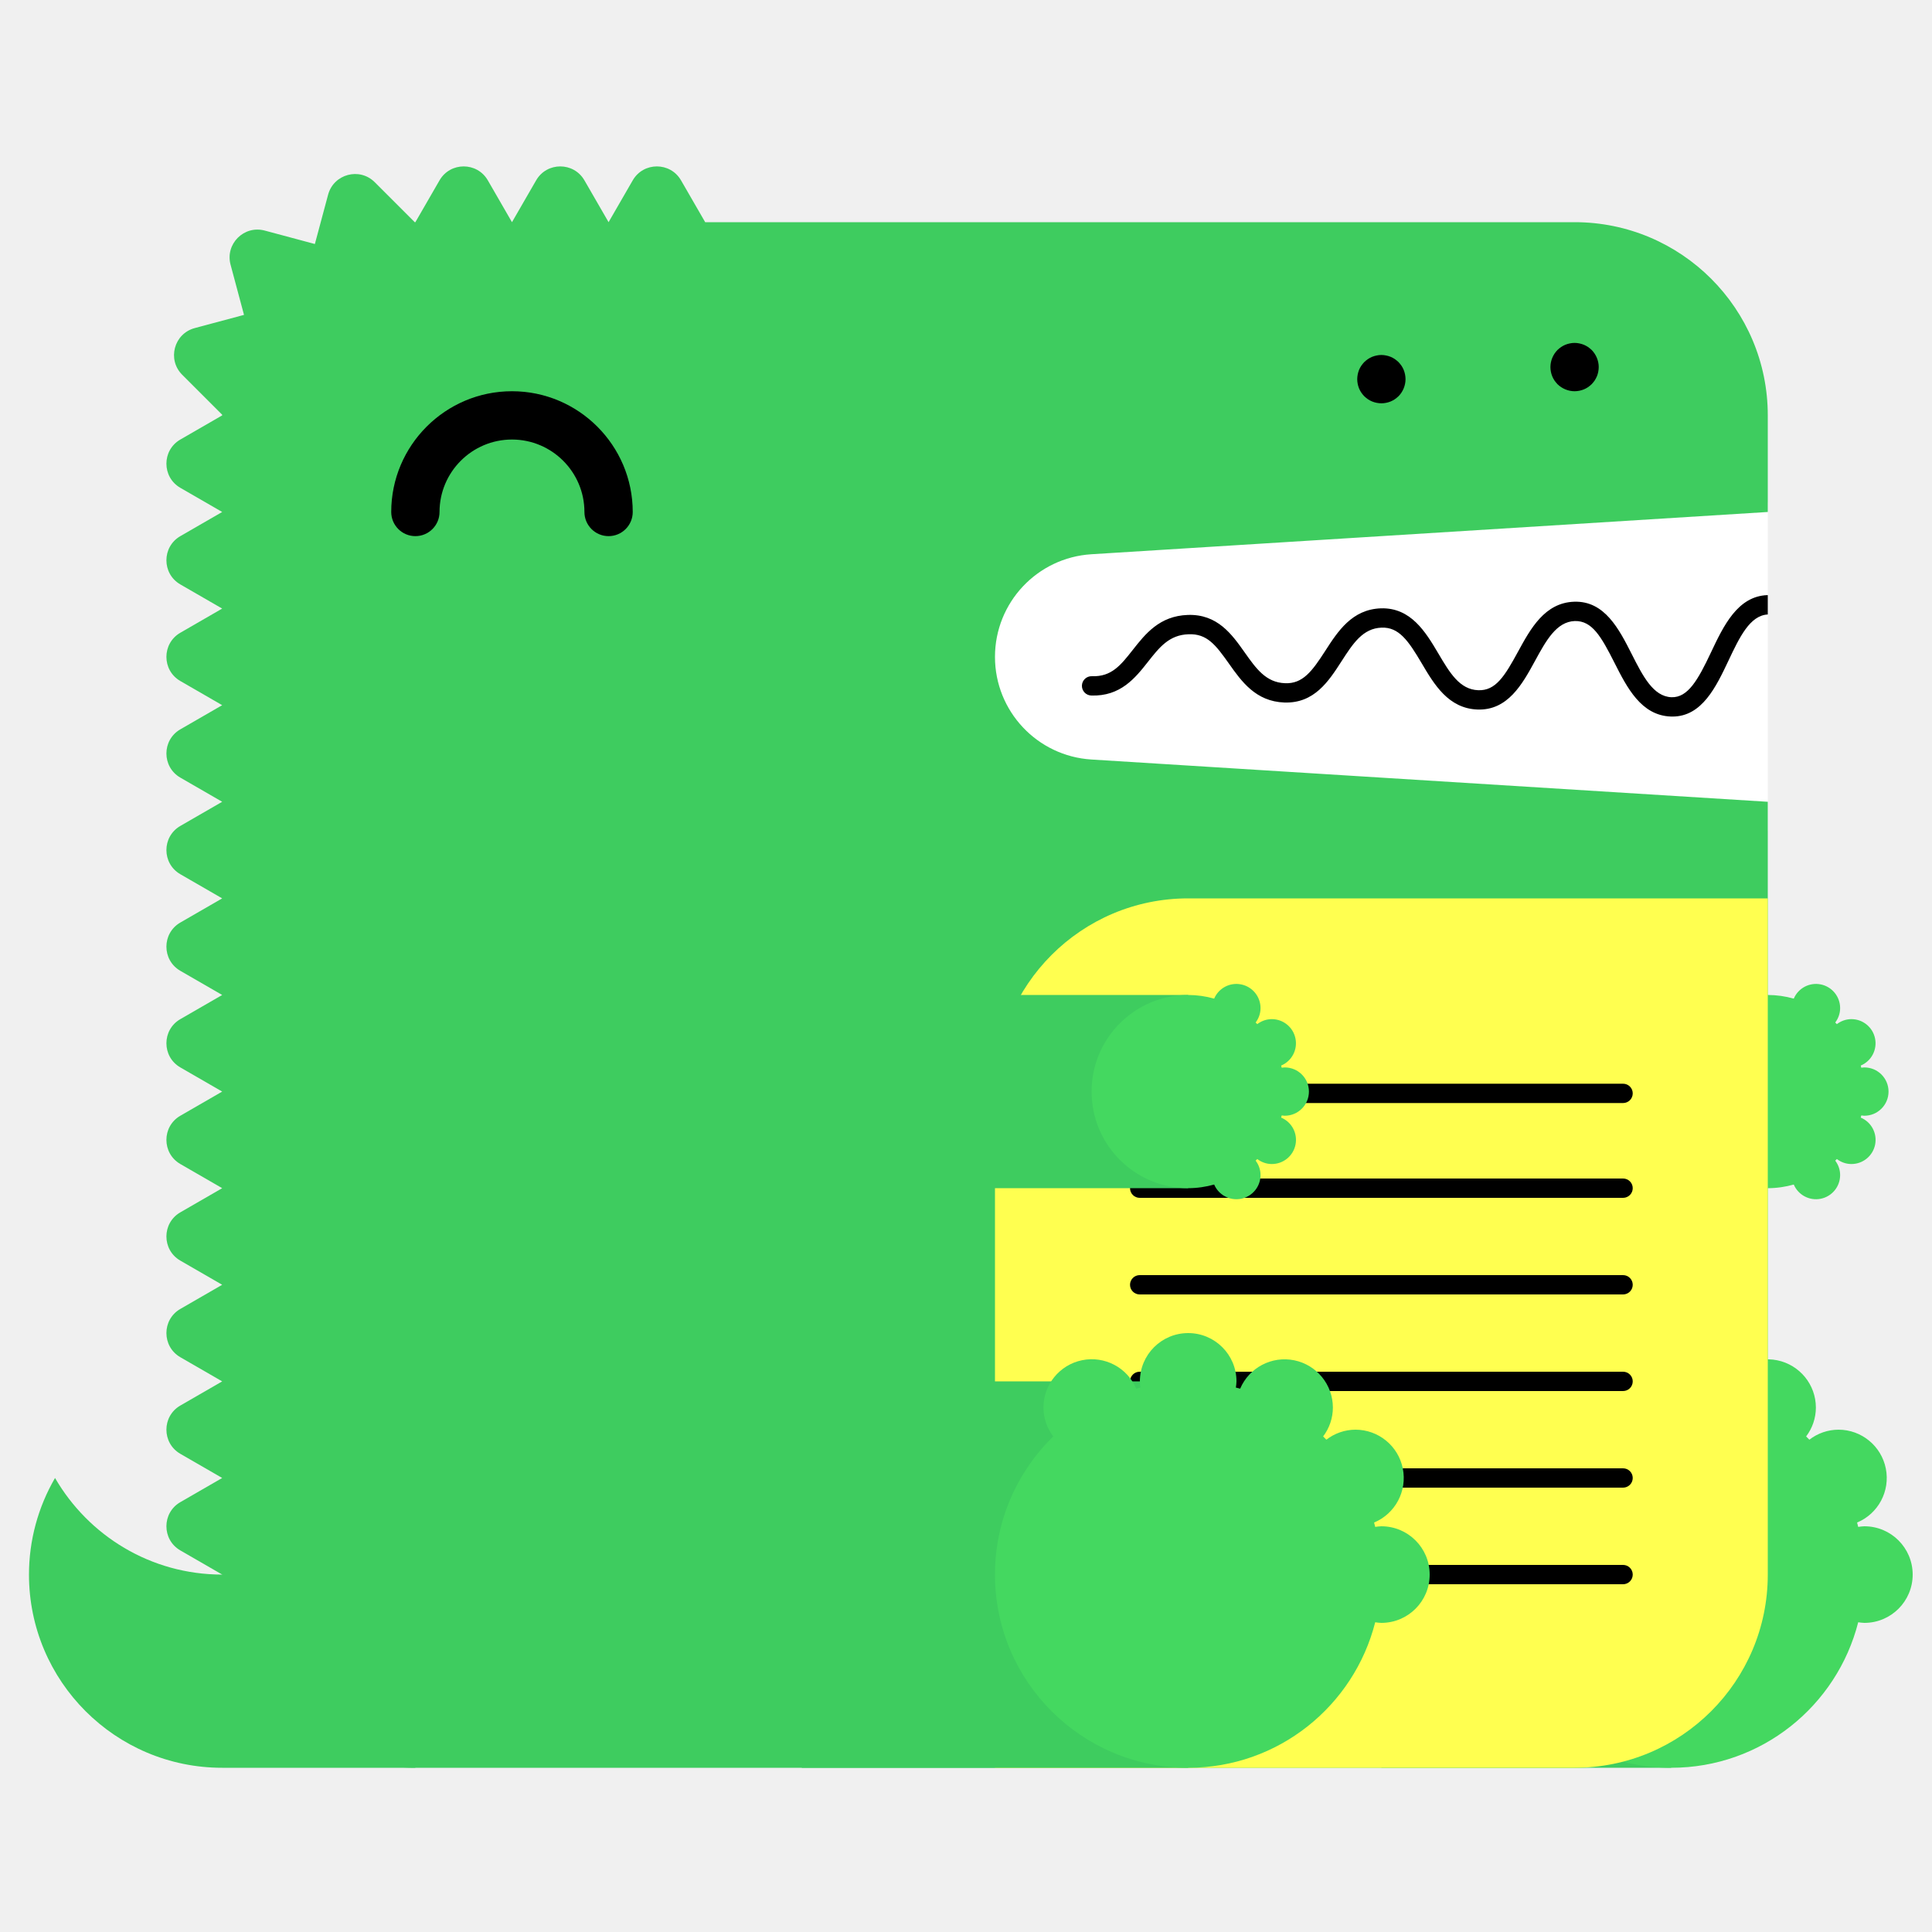
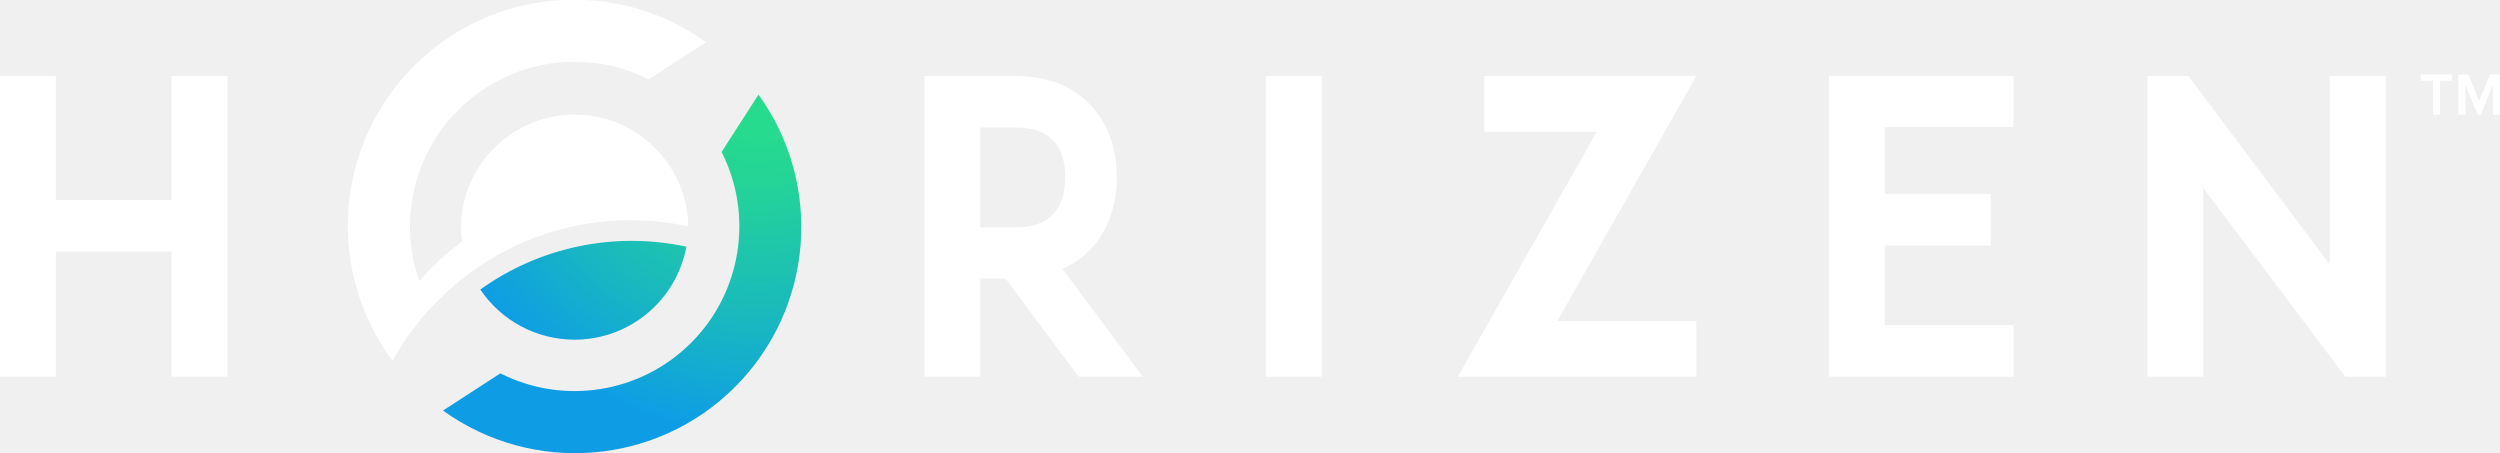
- <svg xmlns="http://www.w3.org/2000/svg" width="200" height="200" viewBox="0 0 200 200">
-   <g fill="none" fill-rule="evenodd">
-     <path fill="#FFF" d="M99 52h84v34H99z" />
-     <path d="M23 163c-7.398 0-13.843-4.027-17.303-10A19.886 19.886 0 0 0 3 163c0 11.046 8.954 20 20 20h20v-20H23z" fill="#3ECC5F" />
-     <path d="M112.98 57.376L183 53V43c0-11.046-8.954-20-20-20H73l-2.5-4.33c-1.112-1.925-3.889-1.925-5 0L63 23l-2.5-4.33c-1.111-1.925-3.889-1.925-5 0L53 23l-2.5-4.33c-1.111-1.925-3.889-1.925-5 0L43 23c-.022 0-.042.003-.065.003l-4.142-4.141c-1.57-1.571-4.252-.853-4.828 1.294l-1.369 5.104-5.192-1.392c-2.148-.575-4.111 1.389-3.535 3.536l1.39 5.193-5.102 1.367c-2.148.576-2.867 3.259-1.296 4.83l4.142 4.142c0 .021-.003.042-.003.064l-4.33 2.5c-1.925 1.111-1.925 3.889 0 5L23 53l-4.33 2.5c-1.925 1.111-1.925 3.889 0 5L23 63l-4.33 2.5c-1.925 1.111-1.925 3.889 0 5L23 73l-4.33 2.5c-1.925 1.111-1.925 3.889 0 5L23 83l-4.33 2.5c-1.925 1.111-1.925 3.889 0 5L23 93l-4.33 2.5c-1.925 1.111-1.925 3.889 0 5L23 103l-4.33 2.5c-1.925 1.111-1.925 3.889 0 5L23 113l-4.33 2.5c-1.925 1.111-1.925 3.889 0 5L23 123l-4.33 2.5c-1.925 1.111-1.925 3.889 0 5L23 133l-4.33 2.5c-1.925 1.111-1.925 3.889 0 5L23 143l-4.33 2.5c-1.925 1.111-1.925 3.889 0 5L23 153l-4.33 2.5c-1.925 1.111-1.925 3.889 0 5L23 163c0 11.046 8.954 20 20 20h120c11.046 0 20-8.954 20-20V83l-70.02-4.376A10.645 10.645 0 0 1 103 68c0-5.621 4.37-10.273 9.98-10.624" fill="#3ECC5F" />
-     <path fill="#3ECC5F" d="M143 183h30v-40h-30z" />
-     <path d="M193 158c-.219 0-.428.037-.639.064-.038-.15-.074-.301-.116-.451A5 5 0 0 0 190.32 148a4.96 4.96 0 0 0-3.016 1.036 26.531 26.531 0 0 0-.335-.336 4.955 4.955 0 0 0 1.011-2.987 5 5 0 0 0-9.599-1.959c-.148-.042-.297-.077-.445-.115.027-.211.064-.42.064-.639a5 5 0 0 0-5-5 5 5 0 0 0-5 5c0 .219.037.428.064.639-.148.038-.297.073-.445.115a4.998 4.998 0 0 0-9.599 1.959c0 1.125.384 2.151 1.011 2.987-3.717 3.632-6.031 8.693-6.031 14.3 0 11.046 8.954 20 20 20 9.339 0 17.16-6.41 19.361-15.064.211.027.42.064.639.064a5 5 0 0 0 5-5 5 5 0 0 0-5-5" fill="#44D860" />
-     <path fill="#3ECC5F" d="M153 123h30v-20h-30z" />
-     <path d="M193 115.5a2.5 2.5 0 1 0 0-5c-.109 0-.214.019-.319.032-.02-.075-.037-.15-.058-.225a2.501 2.501 0 0 0-.963-4.807c-.569 0-1.088.197-1.508.518a6.653 6.653 0 0 0-.168-.168c.314-.417.506-.931.506-1.494a2.5 2.5 0 0 0-4.8-.979A9.987 9.987 0 0 0 183 103c-5.522 0-10 4.478-10 10s4.478 10 10 10c.934 0 1.833-.138 2.69-.377a2.5 2.5 0 0 0 4.8-.979c0-.563-.192-1.077-.506-1.494.057-.055.113-.111.168-.168.42.321.939.518 1.508.518a2.5 2.5 0 0 0 .963-4.807c.021-.074.038-.15.058-.225.105.013.21.032.319.032" fill="#44D860" />
-     <path d="M63 55.5a2.5 2.5 0 0 1-2.5-2.5c0-4.136-3.364-7.5-7.5-7.5s-7.5 3.364-7.5 7.5a2.5 2.5 0 1 1-5 0c0-6.893 5.607-12.5 12.5-12.5S65.5 46.107 65.5 53a2.5 2.5 0 0 1-2.5 2.5" fill="#000" />
-     <path d="M103 183h60c11.046 0 20-8.954 20-20V93h-60c-11.046 0-20 8.954-20 20v70z" fill="#FFFF50" />
-     <path d="M168.02 124h-50.04a1 1 0 1 1 0-2h50.04a1 1 0 1 1 0 2m0 20h-50.04a1 1 0 1 1 0-2h50.04a1 1 0 1 1 0 2m0 20h-50.04a1 1 0 1 1 0-2h50.04a1 1 0 1 1 0 2m0-49.814h-50.04a1 1 0 1 1 0-2h50.04a1 1 0 1 1 0 2m0 19.814h-50.04a1 1 0 1 1 0-2h50.04a1 1 0 1 1 0 2m0 20h-50.04a1 1 0 1 1 0-2h50.04a1 1 0 1 1 0 2M183 61.611c-.012 0-.022-.006-.034-.005-3.09.105-4.552 3.196-5.842 5.923-1.346 2.85-2.387 4.703-4.093 4.647-1.889-.068-2.969-2.202-4.113-4.46-1.314-2.594-2.814-5.536-5.963-5.426-3.046.104-4.513 2.794-5.807 5.167-1.377 2.528-2.314 4.065-4.121 3.994-1.927-.07-2.951-1.805-4.136-3.813-1.321-2.236-2.848-4.75-5.936-4.664-2.994.103-4.465 2.385-5.763 4.4-1.373 2.13-2.335 3.428-4.165 3.351-1.973-.07-2.992-1.51-4.171-3.177-1.324-1.873-2.816-3.993-5.895-3.89-2.928.1-4.399 1.97-5.696 3.618-1.232 1.564-2.194 2.802-4.229 2.724a1 1 0 0 0-.072 2c3.017.101 4.545-1.8 5.872-3.487 1.177-1.496 2.193-2.787 4.193-2.855 1.926-.082 2.829 1.115 4.195 3.045 1.297 1.834 2.769 3.914 5.731 4.021 3.103.104 4.596-2.215 5.918-4.267 1.182-1.834 2.202-3.417 4.15-3.484 1.793-.067 2.769 1.35 4.145 3.681 1.297 2.197 2.766 4.686 5.787 4.796 3.125.108 4.634-2.62 5.949-5.035 1.139-2.088 2.214-4.06 4.119-4.126 1.793-.042 2.728 1.595 4.111 4.33 1.292 2.553 2.757 5.445 5.825 5.556l.169.003c3.064 0 4.518-3.075 5.805-5.794 1.139-2.41 2.217-4.68 4.067-4.773v-2z" fill="#000" />
-     <path fill="#3ECC5F" d="M83 183h40v-40H83z" />
-     <path d="M143 158c-.219 0-.428.037-.639.064-.038-.15-.074-.301-.116-.451A5 5 0 0 0 140.32 148a4.96 4.96 0 0 0-3.016 1.036 26.531 26.531 0 0 0-.335-.336 4.955 4.955 0 0 0 1.011-2.987 5 5 0 0 0-9.599-1.959c-.148-.042-.297-.077-.445-.115.027-.211.064-.42.064-.639a5 5 0 0 0-5-5 5 5 0 0 0-5 5c0 .219.037.428.064.639-.148.038-.297.073-.445.115a4.998 4.998 0 0 0-9.599 1.959c0 1.125.384 2.151 1.011 2.987-3.717 3.632-6.031 8.693-6.031 14.3 0 11.046 8.954 20 20 20 9.339 0 17.16-6.41 19.361-15.064.211.027.42.064.639.064a5 5 0 0 0 5-5 5 5 0 0 0-5-5" fill="#44D860" />
-     <path fill="#3ECC5F" d="M83 123h40v-20H83z" />
-     <path d="M133 115.5a2.5 2.5 0 1 0 0-5c-.109 0-.214.019-.319.032-.02-.075-.037-.15-.058-.225a2.501 2.501 0 0 0-.963-4.807c-.569 0-1.088.197-1.508.518a6.653 6.653 0 0 0-.168-.168c.314-.417.506-.931.506-1.494a2.5 2.5 0 0 0-4.8-.979A9.987 9.987 0 0 0 123 103c-5.522 0-10 4.478-10 10s4.478 10 10 10c.934 0 1.833-.138 2.69-.377a2.5 2.5 0 0 0 4.8-.979c0-.563-.192-1.077-.506-1.494.057-.055.113-.111.168-.168.42.321.939.518 1.508.518a2.5 2.5 0 0 0 .963-4.807c.021-.074.038-.15.058-.225.105.013.21.032.319.032" fill="#44D860" />
-     <path d="M143 41.75c-.16 0-.33-.02-.49-.05a2.52 2.52 0 0 1-.47-.14c-.15-.06-.29-.14-.431-.23-.13-.09-.259-.2-.38-.31-.109-.12-.219-.24-.309-.38s-.17-.28-.231-.43a2.619 2.619 0 0 1-.189-.96c0-.16.02-.33.05-.49.03-.16.08-.31.139-.47.061-.15.141-.29.231-.43.09-.13.2-.26.309-.38.121-.11.25-.22.38-.31.141-.09.281-.17.431-.23.149-.06.31-.11.47-.14.32-.07.65-.07.98 0 .159.03.32.08.47.14.149.06.29.14.43.23.13.09.259.2.38.31.11.12.22.25.31.38.09.14.17.28.23.43.06.16.11.31.14.47.029.16.05.33.05.49 0 .66-.271 1.31-.73 1.77-.121.11-.25.22-.38.31-.14.09-.281.17-.43.23a2.565 2.565 0 0 1-.96.19m20-1.25c-.66 0-1.3-.27-1.771-.73a3.802 3.802 0 0 1-.309-.38c-.09-.14-.17-.28-.231-.43a2.619 2.619 0 0 1-.189-.96c0-.66.27-1.3.729-1.77.121-.11.25-.22.38-.31.141-.09.281-.17.431-.23.149-.06.31-.11.47-.14.32-.07.66-.07.98 0 .159.03.32.08.47.14.149.06.29.14.43.23.13.09.259.2.38.31.459.47.73 1.11.73 1.77 0 .16-.021.33-.05.49-.03.16-.08.32-.14.47-.07.15-.14.29-.23.43-.09.13-.2.26-.31.38-.121.11-.25.22-.38.31-.14.09-.281.17-.43.23a2.565 2.565 0 0 1-.96.19" fill="#000" />
+ <svg xmlns="http://www.w3.org/2000/svg" viewBox="0 0 718.55 130.11">
+   <defs>
+     <style>.cls-1{fill:#fff;}.cls-2{fill:url(#radial-gradient);}</style>
+     <radialGradient id="radial-gradient" cx="218.05" cy="27.12" r="109.45" gradientUnits="userSpaceOnUse">
+       <stop offset="0.1" stop-color="#26db8d" />
+       <stop offset="0.26" stop-color="#23d29a" />
+       <stop offset="0.56" stop-color="#1abbbb" />
+       <stop offset="0.89" stop-color="#0e9de5" />
+     </radialGradient>
+   </defs>
+   <g id="Layer_2" data-name="Layer 2">
+     <g id="Layer_1-2" data-name="Layer 1">
+       <polygon class="cls-1" points="49.33 57.48 16.05 57.48 16.05 21.84 0 21.84 0 108.27 16.05 108.27 16.05 72.29 49.33 72.29 49.33 108.27 65.38 108.27 65.38 21.84 49.33 21.84 49.33 57.48" />
+       <path class="cls-1" d="M313.84,71.24C318.44,66.16,321,59,321,51c0-8.17-2.47-15.2-7.12-20.33-3.56-4-10.24-8.83-21.93-8.83H265.69v86.43h16.05V80.05H289l21,28.22h18.47l-23.1-31A24.81,24.81,0,0,0,313.84,71.24ZM306.17,51c0,4.51-1.12,8-3.34,10.36-2.34,2.65-6,4-10.9,4H281.74V36.65h10.19c5,0,8.63,1.31,10.93,3.91C305.05,42.91,306.17,46.42,306.17,51Z" />
+       <rect class="cls-1" x="363.86" y="21.84" width="16.05" height="86.43" />
+       <polygon class="cls-1" points="426.61 21.84 426.61 37.88 458.94 37.88 419.01 108.27 487.56 108.27 487.56 92.22 447.63 92.22 487.56 21.84 426.61 21.84" />
+       <polygon class="cls-1" points="525.68 108.27 578.72 108.27 578.72 93.46 541.73 93.46 541.73 70.6 572.2 70.6 572.2 55.79 541.73 55.79 541.73 36.54 578.72 36.54 578.72 21.84 525.68 21.84 525.68 108.27" />
+       <polygon class="cls-1" points="669.61 75.99 628.98 21.84 617.22 21.84 617.22 108.27 633.26 108.27 633.26 54 674.1 108.27 685.77 108.27 685.77 21.84 669.61 21.84 669.61 75.99" />
+       <path class="cls-2" d="M218,27.19v0L207.4,43.68a47.34,47.34,0,0,1-63.59,63.63L127.33,118A65,65,0,0,0,218,27.19Z" />
+       <path class="cls-2" d="M165.16,97.63A32.67,32.67,0,0,0,197.28,70.9a74.73,74.73,0,0,0-59.23,12.31A32.64,32.64,0,0,0,165.16,97.63Z" />
+       <path class="cls-1" d="M181.26,63.29a78,78,0,0,1,16.57,1.78v0a32.68,32.68,0,0,0-65.35,0,31.44,31.44,0,0,0,.31,4.37h0a71.63,71.63,0,0,0-12.26,11.36,47.33,47.33,0,0,1,65.92-58l16.49-10.66a65,65,0,0,0-90.12,91.55,78.77,78.77,0,0,1,11.13-15.34s6.41-6.7,11.33-10.06A77.81,77.81,0,0,1,181.26,63.29Z" />
+       <path class="cls-1" d="M699.27,33V23.2h-3.5V21.41h9V23.2H701.3V33Z" />
+       <path class="cls-1" d="M716.52,33V24.39L713,33h-.86l-3.54-8.59V33h-2V21.41h2.86L712.53,29l3.16-7.61h2.86V33Z" />
+     </g>
  </g>
</svg>
